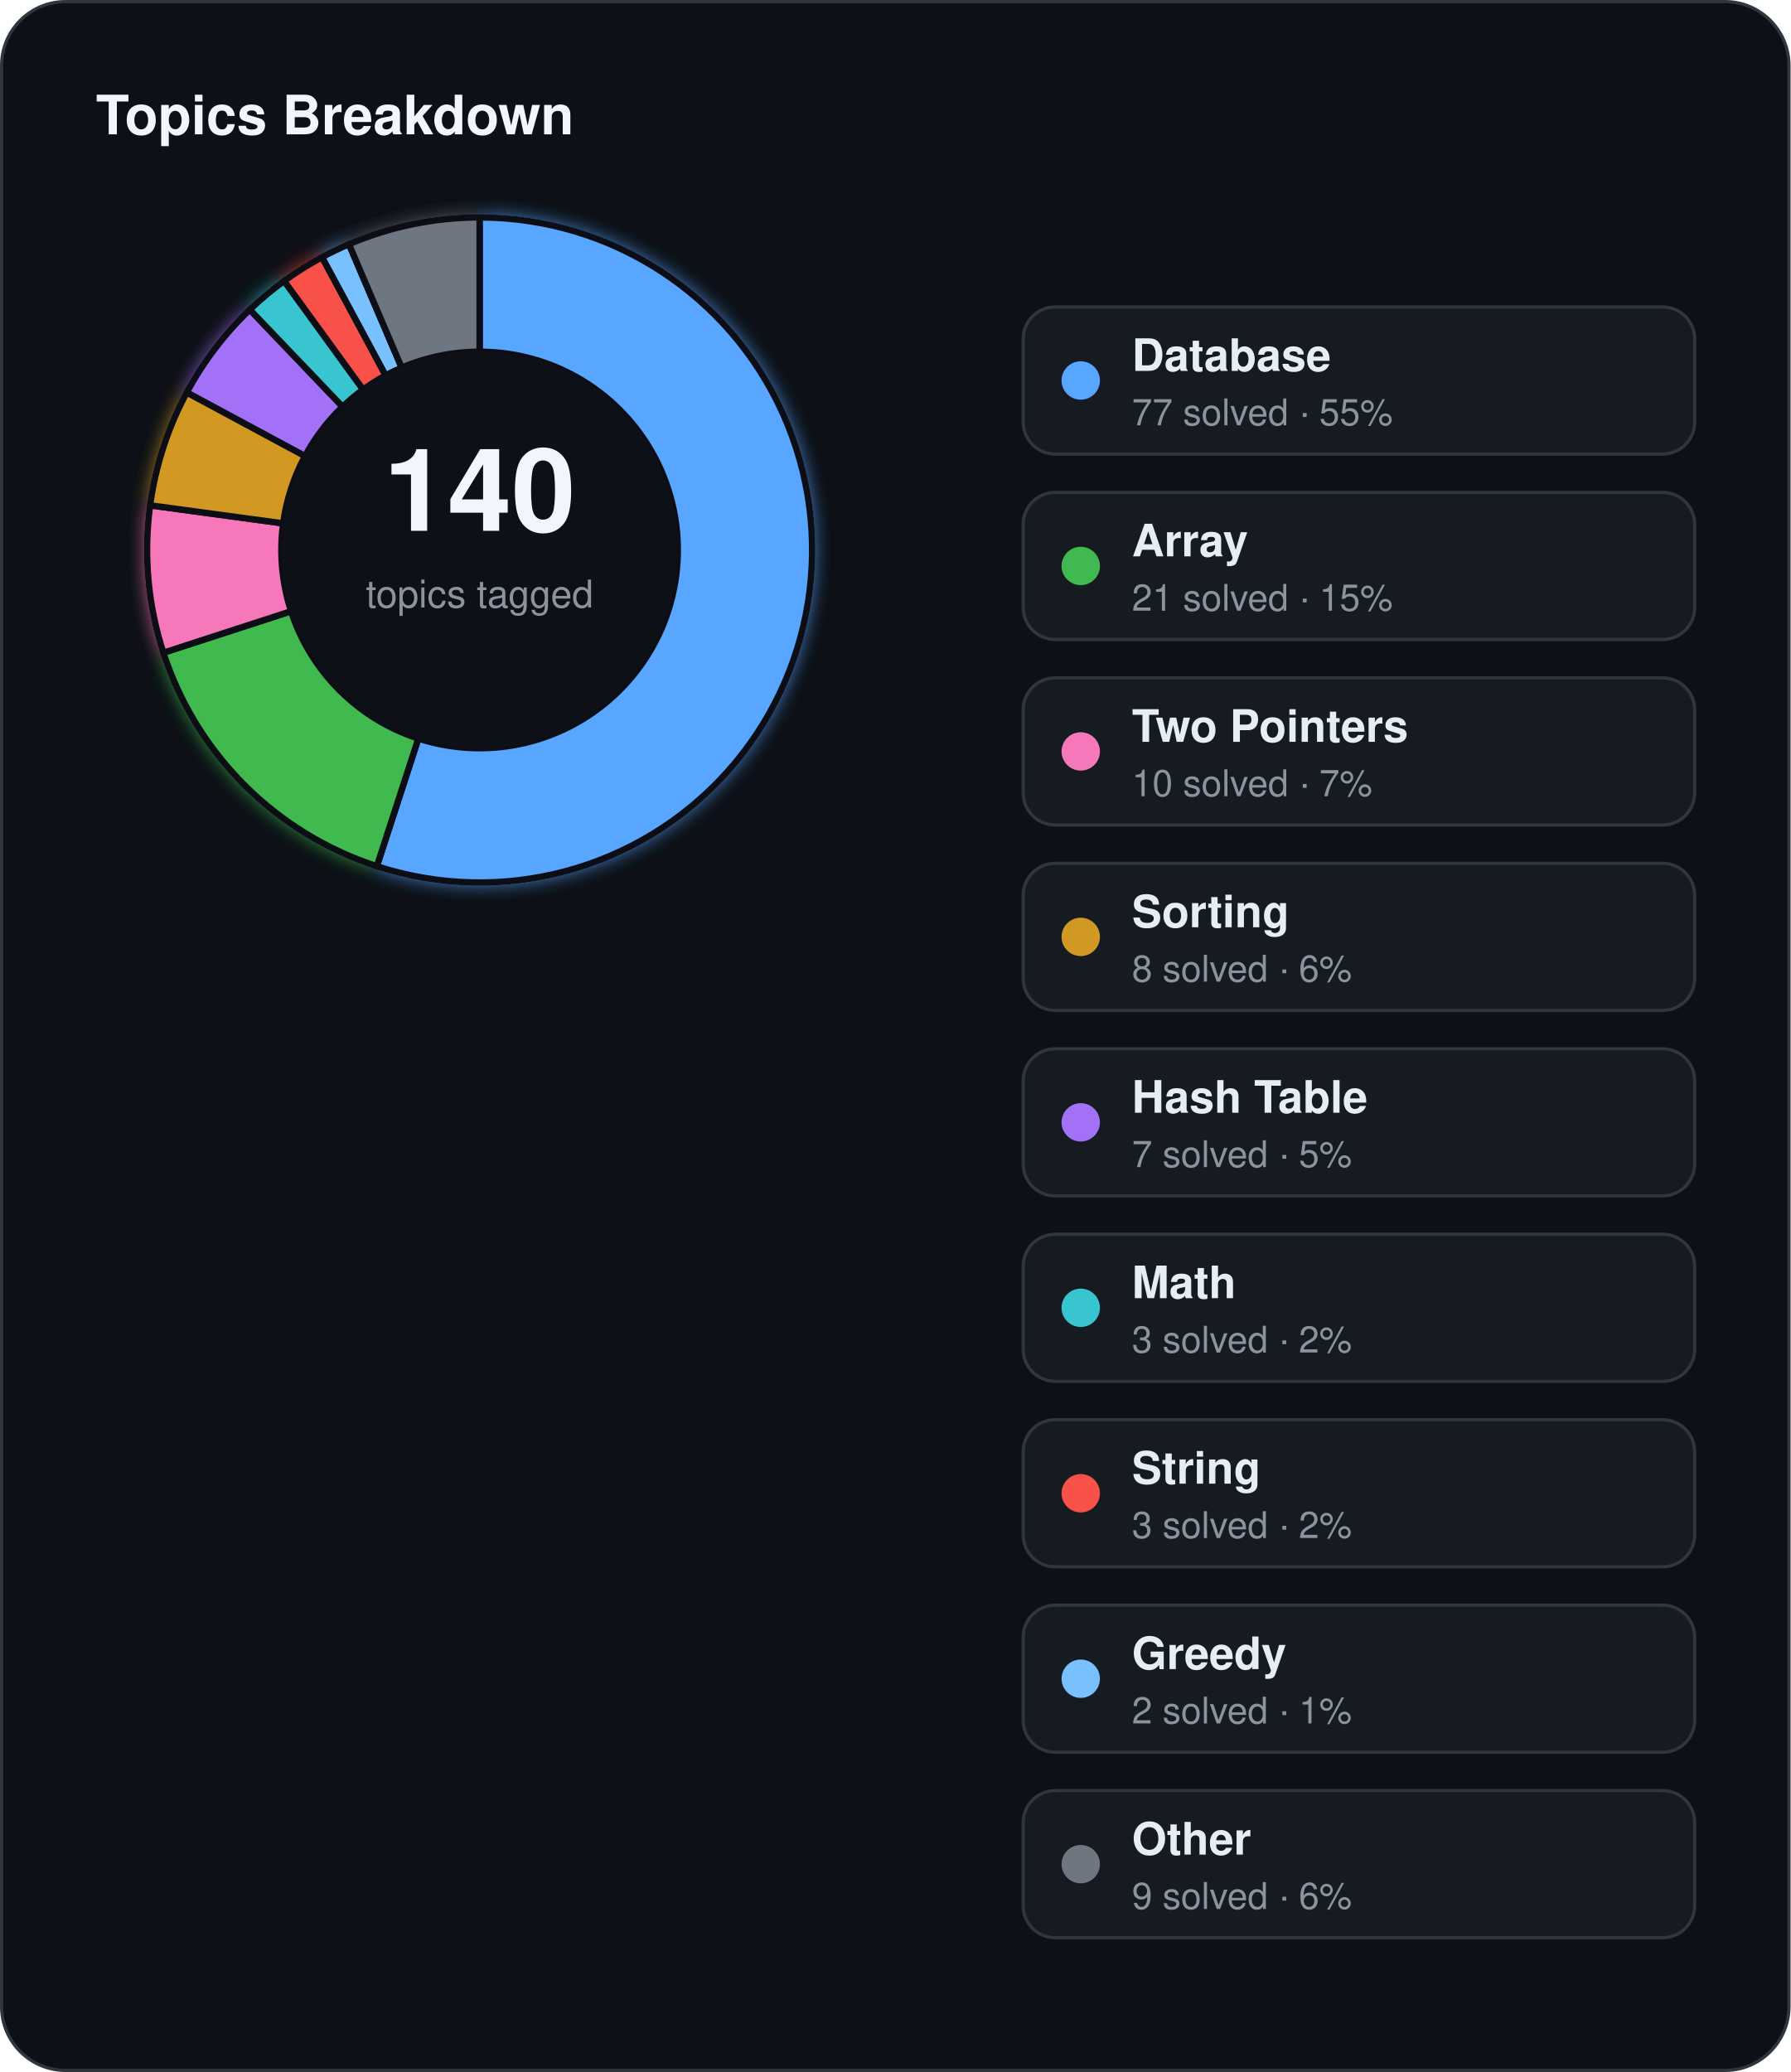
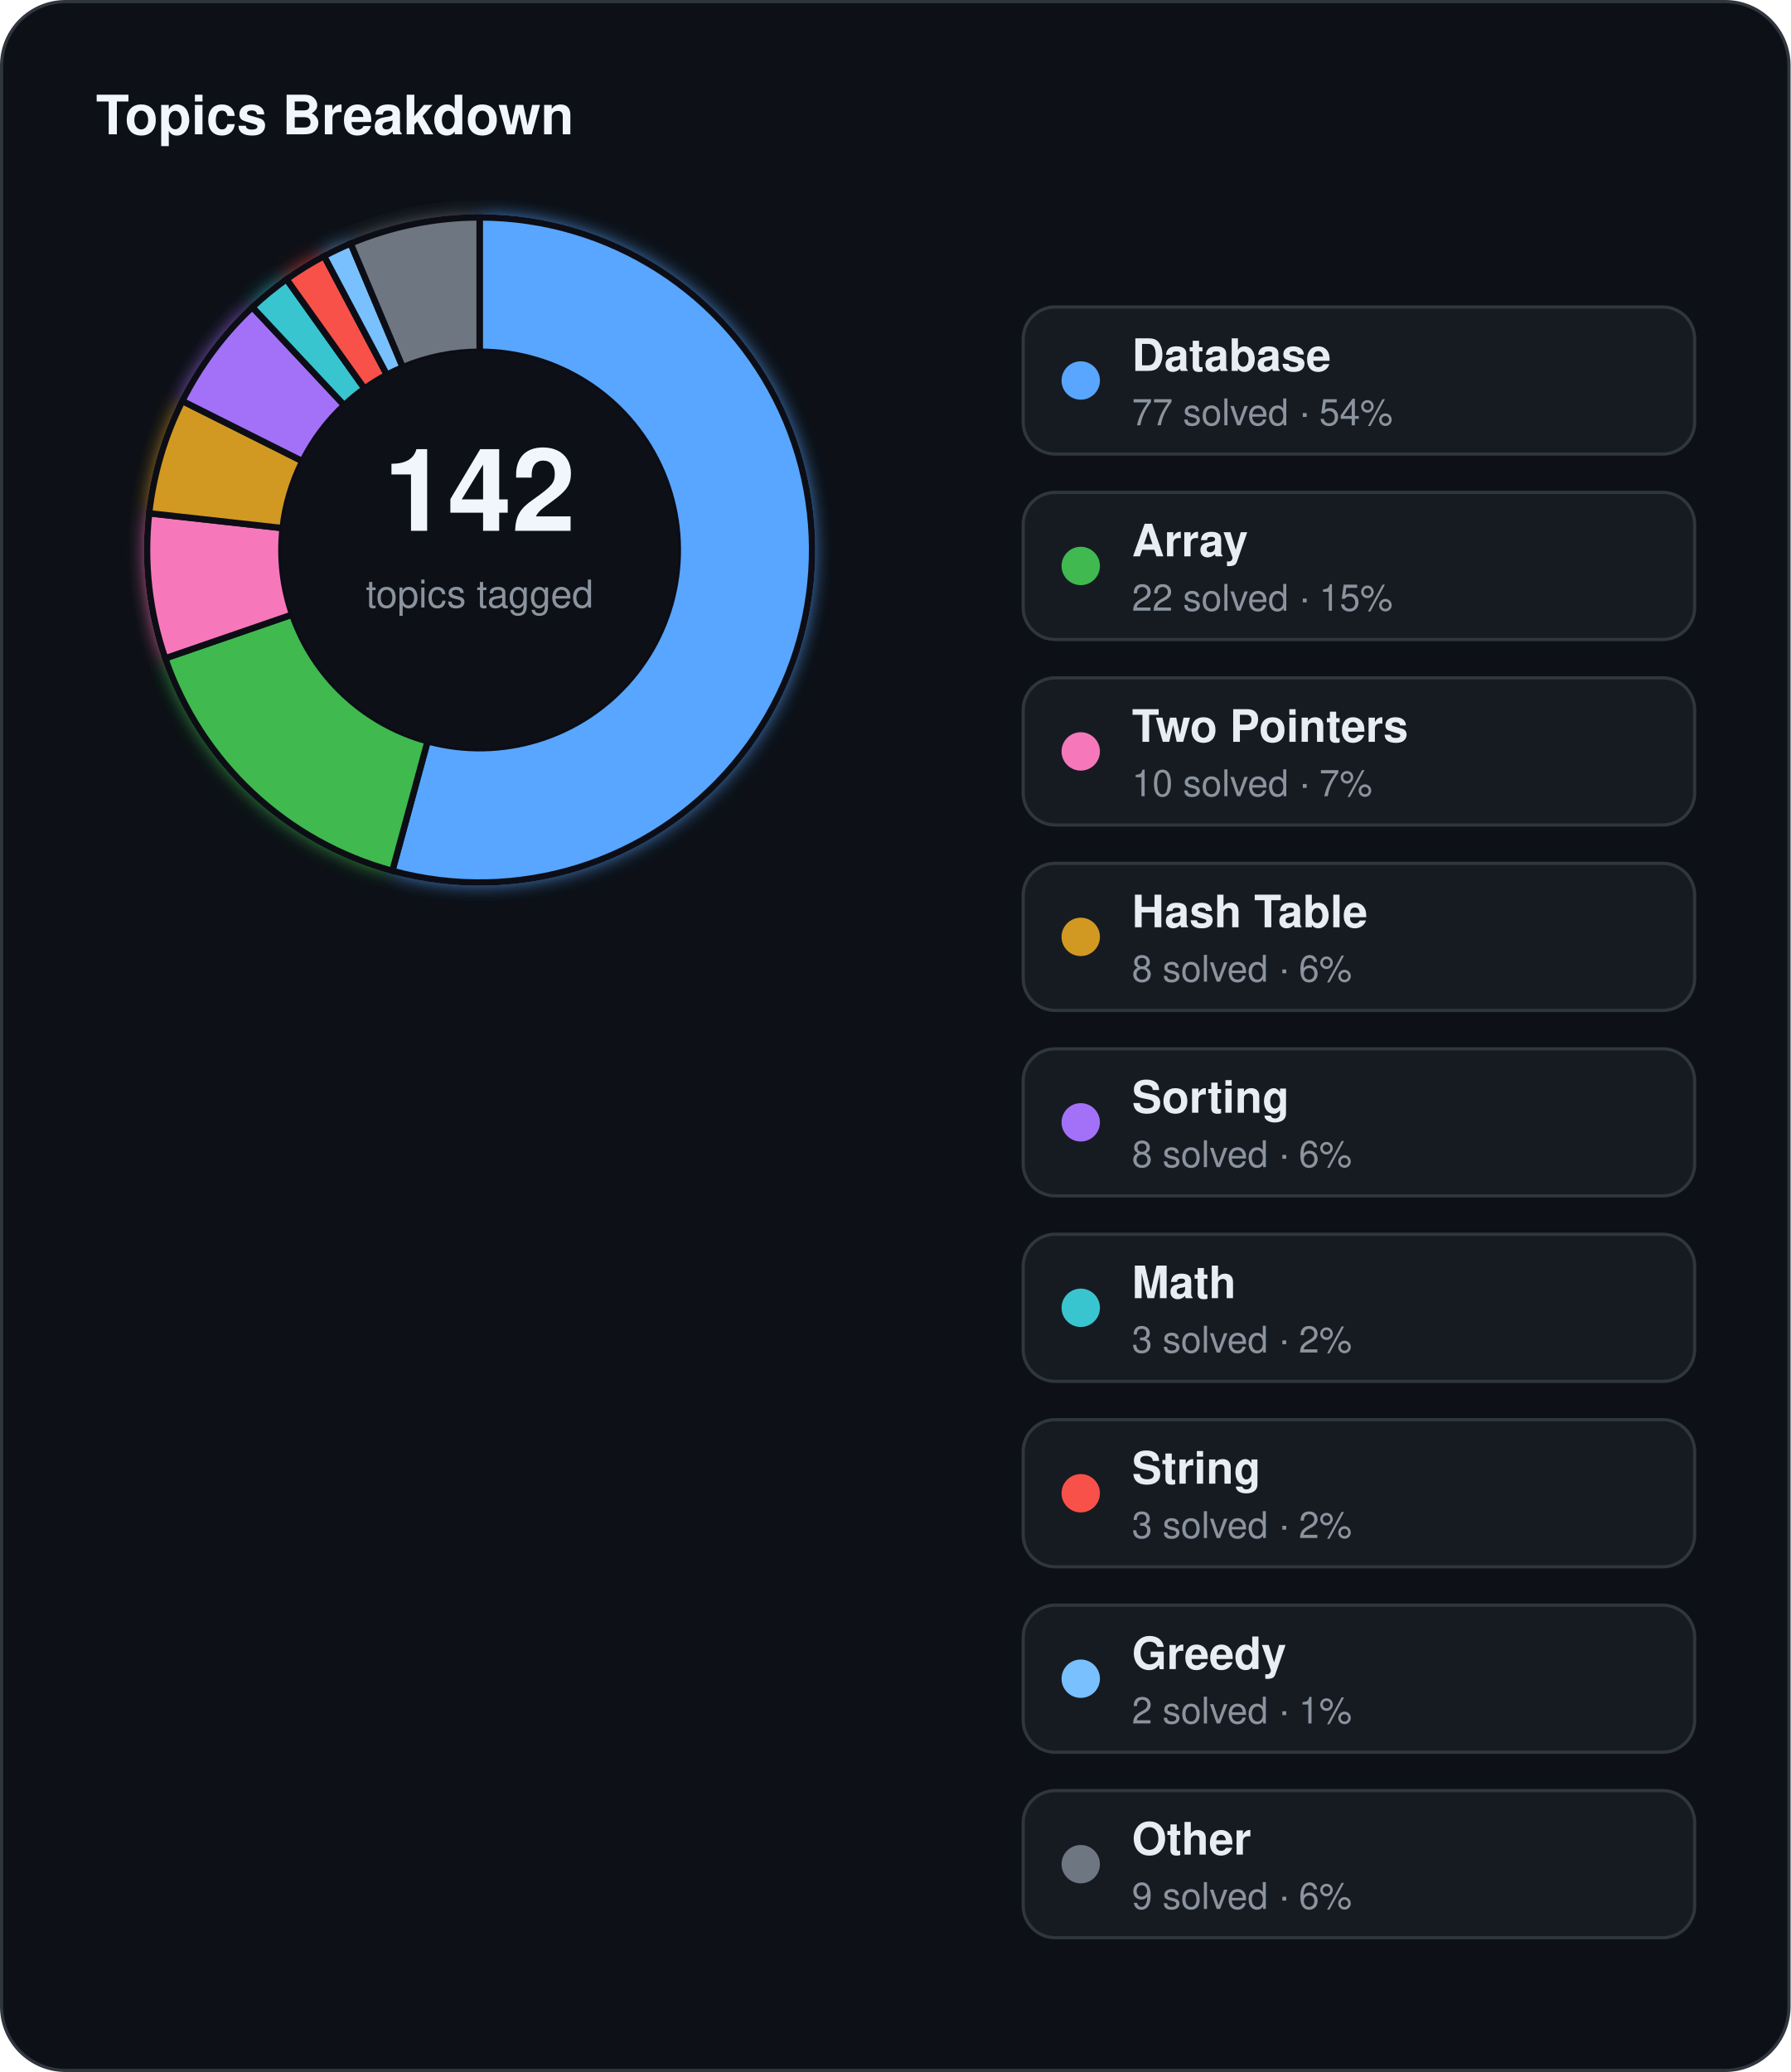
<svg xmlns="http://www.w3.org/2000/svg" width="560" height="648" viewBox="0 0 560 648">
  <defs>
    <filter id="topics-glow" x="-60%" y="-60%" width="220%" height="220%">
      <feGaussianBlur stdDeviation="3" result="blur" />
      <feMerge>
        <feMergeNode in="blur" />
        <feMergeNode in="SourceGraphic" />
      </feMerge>
    </filter>
  </defs>
  <rect x="0.5" y="0.5" width="559" height="647" rx="20" fill="#0d1117" stroke="#30363d" stroke-width="1" />
  <text x="30" y="42" fill="#f0f6fc" font-family="Segoe UI, Helvetica, Arial, sans-serif" font-size="17" font-weight="700">Topics Breakdown</text>
  <g filter="url(#topics-glow)">
-     <path d="M 150.00,68.00 A 104,104 0 1 1 117.86,270.91 L 130.84,230.97 A 62,62 0 1 0 150.00,110.00 Z" fill="#58a6ff" stroke="#0d1117" stroke-width="2" />
-     <path d="M 117.86,270.91 A 104,104 0 0 1 51.09,204.14 L 91.03,191.16 A 62,62 0 0 0 130.84,230.97 Z" fill="#3fb950" stroke="#0d1117" stroke-width="2" />
-     <path d="M 51.09,204.14 A 104,104 0 0 1 46.94,158.04 L 88.56,163.68 A 62,62 0 0 0 91.03,191.16 Z" fill="#f778ba" stroke="#0d1117" stroke-width="2" />
-     <path d="M 46.94,158.04 A 104,104 0 0 1 58.42,122.72 L 95.40,142.62 A 62,62 0 0 0 88.56,163.68 Z" fill="#d29922" stroke="#0d1117" stroke-width="2" />
-     <path d="M 58.42,122.72 A 104,104 0 0 1 78.13,96.83 L 107.15,127.19 A 62,62 0 0 0 95.40,142.62 Z" fill="#a371f7" stroke="#0d1117" stroke-width="2" />
-     <path d="M 78.13,96.83 A 104,104 0 0 1 88.87,87.86 L 113.56,121.84 A 62,62 0 0 0 107.15,127.19 Z" fill="#39c5cf" stroke="#0d1117" stroke-width="2" />
-     <path d="M 88.87,87.86 A 104,104 0 0 1 100.72,80.42 L 120.62,117.40 A 62,62 0 0 0 113.56,121.84 Z" fill="#f85149" stroke="#0d1117" stroke-width="2" />
-     <path d="M 100.72,80.42 A 104,104 0 0 1 109.13,76.37 L 125.63,114.99 A 62,62 0 0 0 120.62,117.40 Z" fill="#79c0ff" stroke="#0d1117" stroke-width="2" />
-     <path d="M 109.13,76.37 A 104,104 0 0 1 150.00,68.00 L 150.00,110.00 A 62,62 0 0 0 125.63,114.99 Z" fill="#6e7681" stroke="#0d1117" stroke-width="2" />
+     <path d="M 150.00,68.00 A 104,104 0 1 1 122.71,272.36 L 133.73,231.83 A 62,62 0 1 0 150.00,110.00 Z" fill="#58a6ff" stroke="#0d1117" stroke-width="2" />
+     <path d="M 122.71,272.36 A 104,104 0 0 1 51.67,205.88 L 91.38,192.20 A 62,62 0 0 0 133.73,231.83 Z" fill="#3fb950" stroke="#0d1117" stroke-width="2" />
+     <path d="M 51.67,205.88 A 104,104 0 0 1 46.64,160.52 L 88.38,165.16 A 62,62 0 0 0 91.38,192.20 Z" fill="#f778ba" stroke="#0d1117" stroke-width="2" />
+     <path d="M 46.64,160.52 A 104,104 0 0 1 57.02,125.40 L 94.57,144.22 A 62,62 0 0 0 88.38,165.16 Z" fill="#d29922" stroke="#0d1117" stroke-width="2" />
+     <path d="M 57.02,125.40 A 104,104 0 0 1 78.94,96.06 L 107.64,126.73 A 62,62 0 0 0 94.57,144.22 Z" fill="#a371f7" stroke="#0d1117" stroke-width="2" />
+     <path d="M 78.94,96.06 A 104,104 0 0 1 89.62,87.32 L 114.00,121.52 A 62,62 0 0 0 107.64,126.73 Z" fill="#39c5cf" stroke="#0d1117" stroke-width="2" />
+     <path d="M 89.62,87.32 A 104,104 0 0 1 101.36,80.08 L 121.00,117.20 A 62,62 0 0 0 114.00,121.52 Z" fill="#f85149" stroke="#0d1117" stroke-width="2" />
+     <path d="M 101.36,80.08 A 104,104 0 0 1 109.67,76.14 L 125.96,114.85 A 62,62 0 0 0 121.00,117.20 Z" fill="#79c0ff" stroke="#0d1117" stroke-width="2" />
+     <path d="M 109.67,76.14 A 104,104 0 0 1 150.00,68.00 L 150.00,110.00 A 62,62 0 0 0 125.96,114.85 Z" fill="#6e7681" stroke="#0d1117" stroke-width="2" />
  </g>
  <circle cx="150" cy="172" r="62" fill="#0d1117" />
-   <text x="150" y="166" text-anchor="middle" fill="#f0f6fc" font-family="Segoe UI, Helvetica, Arial, sans-serif" font-size="36" font-weight="700">140</text>
+   <text x="150" y="166" text-anchor="middle" fill="#f0f6fc" font-family="Segoe UI, Helvetica, Arial, sans-serif" font-size="36" font-weight="700">142</text>
  <text x="150" y="190" text-anchor="middle" fill="#8b949e" font-family="Segoe UI, Helvetica, Arial, sans-serif" font-size="12">topics tagged</text>
  <rect x="320" y="96" width="210" height="46" rx="10" fill="#161b22" stroke="#30363d" stroke-width="1" />
  <circle cx="338" cy="119" r="6" fill="#58a6ff" />
  <text x="354" y="116" fill="#e6edf3" font-family="Segoe UI, Helvetica, Arial, sans-serif" font-size="14" font-weight="600">Database</text>
-   <text x="354" y="133" fill="#8b949e" font-family="Segoe UI, Helvetica, Arial, sans-serif" font-size="11.5">77 solved · 55%</text>
+   <text x="354" y="133" fill="#8b949e" font-family="Segoe UI, Helvetica, Arial, sans-serif" font-size="11.5">77 solved · 54%</text>
  <rect x="320" y="154" width="210" height="46" rx="10" fill="#161b22" stroke="#30363d" stroke-width="1" />
  <circle cx="338" cy="177" r="6" fill="#3fb950" />
  <text x="354" y="174" fill="#e6edf3" font-family="Segoe UI, Helvetica, Arial, sans-serif" font-size="14" font-weight="600">Array</text>
-   <text x="354" y="191" fill="#8b949e" font-family="Segoe UI, Helvetica, Arial, sans-serif" font-size="11.5">21 solved · 15%</text>
+   <text x="354" y="191" fill="#8b949e" font-family="Segoe UI, Helvetica, Arial, sans-serif" font-size="11.5">22 solved · 15%</text>
  <rect x="320" y="212" width="210" height="46" rx="10" fill="#161b22" stroke="#30363d" stroke-width="1" />
  <circle cx="338" cy="235" r="6" fill="#f778ba" />
  <text x="354" y="232" fill="#e6edf3" font-family="Segoe UI, Helvetica, Arial, sans-serif" font-size="14" font-weight="600">Two Pointers</text>
  <text x="354" y="249" fill="#8b949e" font-family="Segoe UI, Helvetica, Arial, sans-serif" font-size="11.5">10 solved · 7%</text>
  <rect x="320" y="270" width="210" height="46" rx="10" fill="#161b22" stroke="#30363d" stroke-width="1" />
  <circle cx="338" cy="293" r="6" fill="#d29922" />
-   <text x="354" y="290" fill="#e6edf3" font-family="Segoe UI, Helvetica, Arial, sans-serif" font-size="14" font-weight="600">Sorting</text>
+   <text x="354" y="290" fill="#e6edf3" font-family="Segoe UI, Helvetica, Arial, sans-serif" font-size="14" font-weight="600">Hash Table</text>
  <text x="354" y="307" fill="#8b949e" font-family="Segoe UI, Helvetica, Arial, sans-serif" font-size="11.5">8 solved · 6%</text>
  <rect x="320" y="328" width="210" height="46" rx="10" fill="#161b22" stroke="#30363d" stroke-width="1" />
  <circle cx="338" cy="351" r="6" fill="#a371f7" />
-   <text x="354" y="348" fill="#e6edf3" font-family="Segoe UI, Helvetica, Arial, sans-serif" font-size="14" font-weight="600">Hash Table</text>
-   <text x="354" y="365" fill="#8b949e" font-family="Segoe UI, Helvetica, Arial, sans-serif" font-size="11.5">7 solved · 5%</text>
+   <text x="354" y="348" fill="#e6edf3" font-family="Segoe UI, Helvetica, Arial, sans-serif" font-size="14" font-weight="600">Sorting</text>
+   <text x="354" y="365" fill="#8b949e" font-family="Segoe UI, Helvetica, Arial, sans-serif" font-size="11.5">8 solved · 6%</text>
  <rect x="320" y="386" width="210" height="46" rx="10" fill="#161b22" stroke="#30363d" stroke-width="1" />
  <circle cx="338" cy="409" r="6" fill="#39c5cf" />
  <text x="354" y="406" fill="#e6edf3" font-family="Segoe UI, Helvetica, Arial, sans-serif" font-size="14" font-weight="600">Math</text>
  <text x="354" y="423" fill="#8b949e" font-family="Segoe UI, Helvetica, Arial, sans-serif" font-size="11.5">3 solved · 2%</text>
  <rect x="320" y="444" width="210" height="46" rx="10" fill="#161b22" stroke="#30363d" stroke-width="1" />
  <circle cx="338" cy="467" r="6" fill="#f85149" />
  <text x="354" y="464" fill="#e6edf3" font-family="Segoe UI, Helvetica, Arial, sans-serif" font-size="14" font-weight="600">String</text>
  <text x="354" y="481" fill="#8b949e" font-family="Segoe UI, Helvetica, Arial, sans-serif" font-size="11.5">3 solved · 2%</text>
  <rect x="320" y="502" width="210" height="46" rx="10" fill="#161b22" stroke="#30363d" stroke-width="1" />
  <circle cx="338" cy="525" r="6" fill="#79c0ff" />
  <text x="354" y="522" fill="#e6edf3" font-family="Segoe UI, Helvetica, Arial, sans-serif" font-size="14" font-weight="600">Greedy</text>
  <text x="354" y="539" fill="#8b949e" font-family="Segoe UI, Helvetica, Arial, sans-serif" font-size="11.5">2 solved · 1%</text>
  <rect x="320" y="560" width="210" height="46" rx="10" fill="#161b22" stroke="#30363d" stroke-width="1" />
  <circle cx="338" cy="583" r="6" fill="#6e7681" />
  <text x="354" y="580" fill="#e6edf3" font-family="Segoe UI, Helvetica, Arial, sans-serif" font-size="14" font-weight="600">Other</text>
  <text x="354" y="597" fill="#8b949e" font-family="Segoe UI, Helvetica, Arial, sans-serif" font-size="11.5">9 solved · 6%</text>
</svg>
